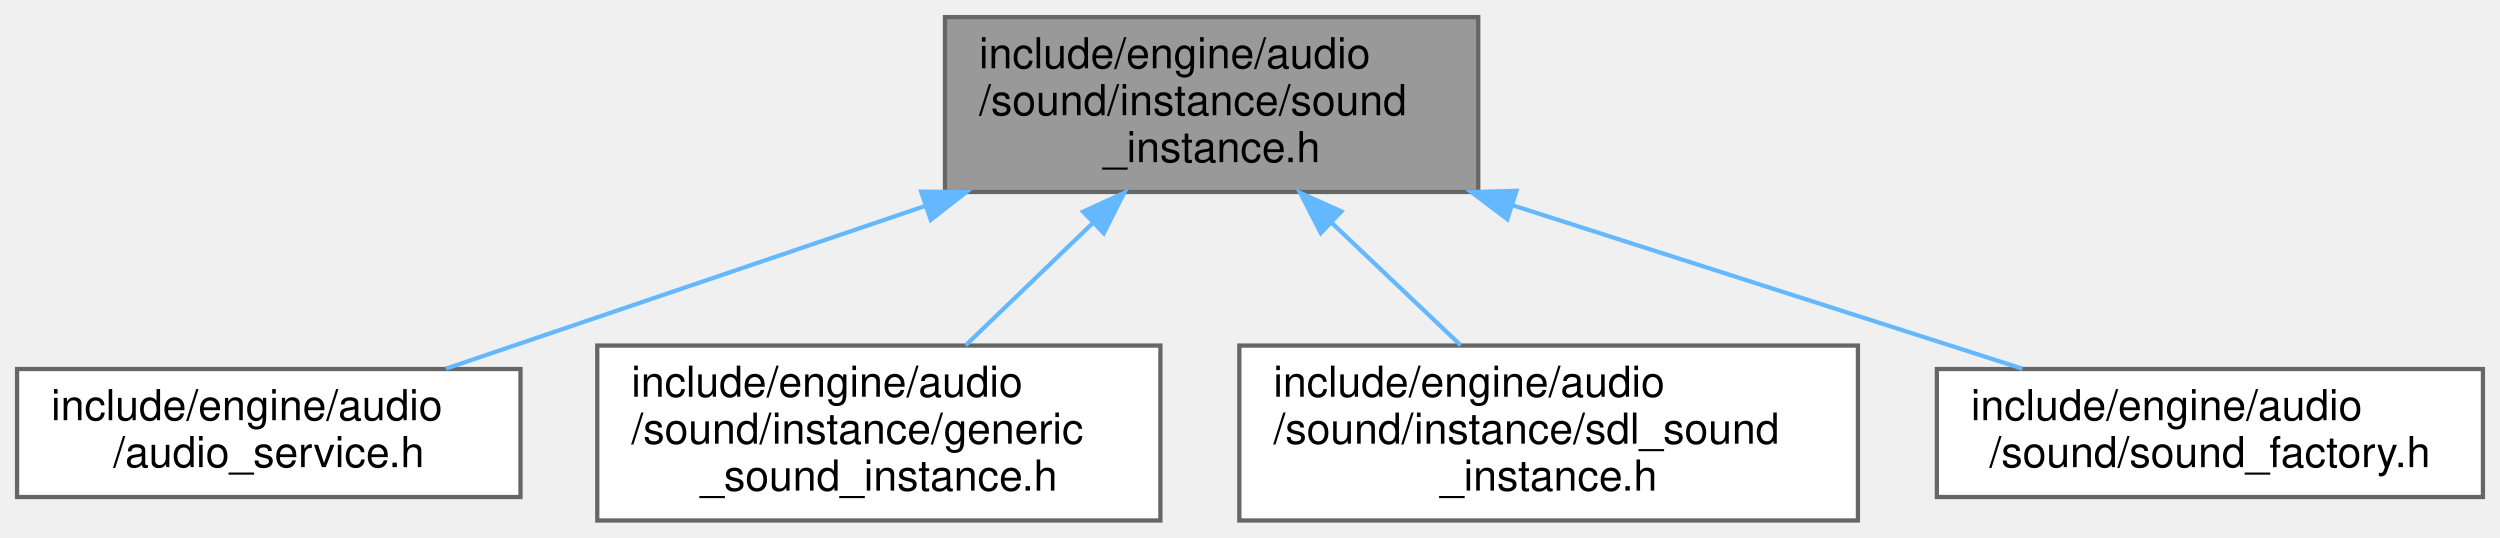
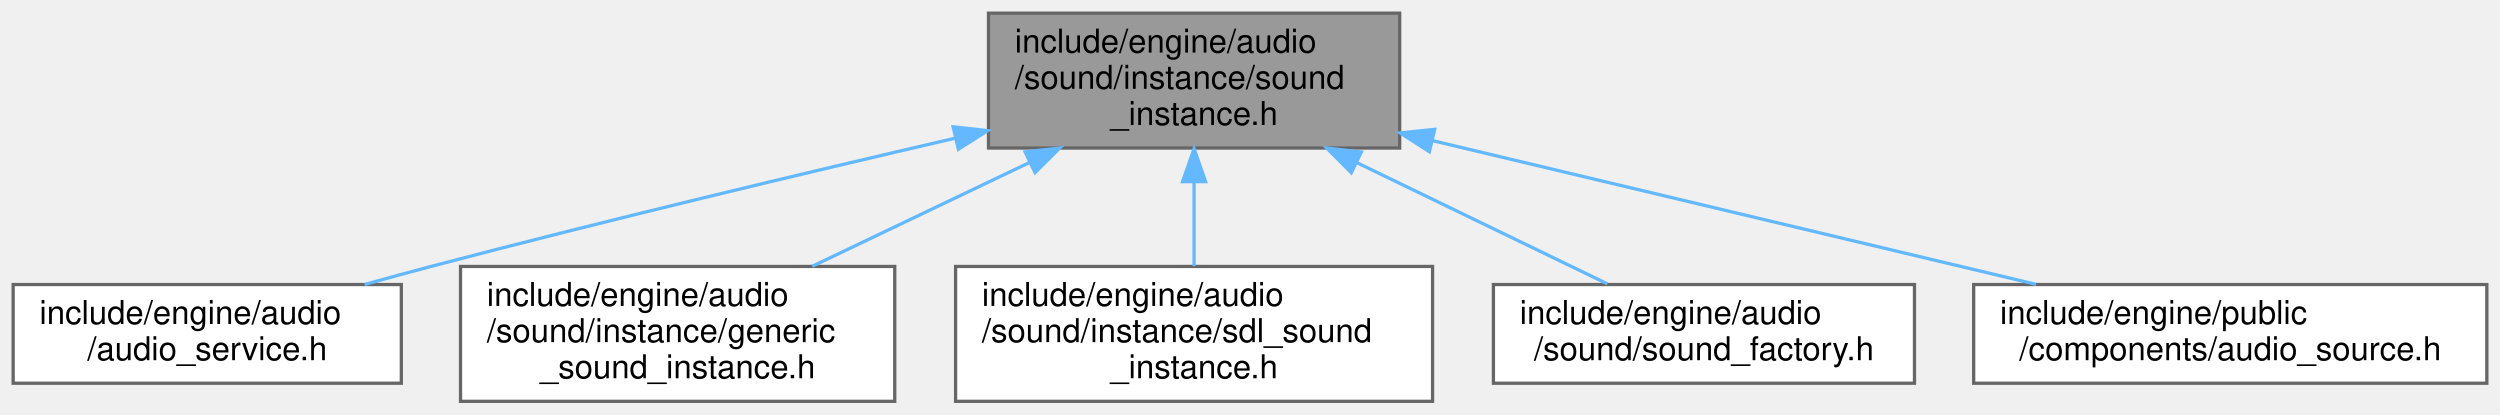
- <svg xmlns="http://www.w3.org/2000/svg" xmlns:xlink="http://www.w3.org/1999/xlink" width="586pt" height="126pt" viewBox="0.00 0.00 586.00 126.00">
+ <svg xmlns="http://www.w3.org/2000/svg" xmlns:xlink="http://www.w3.org/1999/xlink" width="760pt" height="126pt" viewBox="0.00 0.00 760.00 126.00">
  <g id="graph0" class="graph" transform="scale(1 1) rotate(0) translate(4 122)">
    <g id="Node000001" class="node">
      <g id="a_Node000001">
        <a xlink:title=" ">
-           <polygon fill="#999999" stroke="#666666" points="342.5,-118 217.5,-118 217.5,-77 342.5,-77 342.5,-118" />
-           <text text-anchor="start" x="225.5" y="-106" font-family="Helvetica,sans-Serif" font-size="10.00">include/engine/audio</text>
-           <text text-anchor="start" x="225.5" y="-95" font-family="Helvetica,sans-Serif" font-size="10.00">/sound/instance/sound</text>
-           <text text-anchor="middle" x="280" y="-84" font-family="Helvetica,sans-Serif" font-size="10.00">_instance.h</text>
+           <polygon fill="#999999" stroke="#666666" points="421.5,-118 296.5,-118 296.5,-77 421.5,-77 421.5,-118" />
+           <text text-anchor="start" x="304.5" y="-106" font-family="Helvetica,sans-Serif" font-size="10.00">include/engine/audio</text>
+           <text text-anchor="start" x="304.5" y="-95" font-family="Helvetica,sans-Serif" font-size="10.00">/sound/instance/sound</text>
+           <text text-anchor="middle" x="359" y="-84" font-family="Helvetica,sans-Serif" font-size="10.00">_instance.h</text>
        </a>
      </g>
    </g>
    <g id="Node000002" class="node">
      <g id="a_Node000002">
        <a xlink:href="audio__service_8h.html" target="_top" xlink:title=" ">
          <polygon fill="white" stroke="#666666" points="118,-35.5 0,-35.5 0,-5.5 118,-5.5 118,-35.5" />
          <text text-anchor="start" x="8" y="-23.5" font-family="Helvetica,sans-Serif" font-size="10.00">include/engine/audio</text>
          <text text-anchor="middle" x="59" y="-12.5" font-family="Helvetica,sans-Serif" font-size="10.00">/audio_service.h</text>
        </a>
      </g>
    </g>
    <g id="edge1_Node000001_Node000002" class="edge">
      <g id="a_edge1_Node000001_Node000002">
        <a xlink:title=" ">
-           <path fill="none" stroke="#63b8ff" d="M212.89,-73.73C176.28,-61.3 132.11,-46.31 100.5,-35.58" />
-           <polygon fill="#63b8ff" stroke="#63b8ff" points="211.92,-77.09 222.51,-76.99 214.17,-70.46 211.92,-77.09" />
+           <path fill="none" stroke="#63b8ff" d="M286.44,-80.01C240.59,-69.38 180.17,-54.98 127,-41 120.47,-39.28 113.6,-37.4 106.85,-35.51" />
+           <polygon fill="#63b8ff" stroke="#63b8ff" points="285.75,-83.45 296.28,-82.29 287.33,-76.63 285.75,-83.45" />
        </a>
      </g>
    </g>
    <g id="Node000003" class="node">
      <g id="a_Node000003">
        <a xlink:href="generic__sound__instance_8h.html" target="_top" xlink:title=" ">
          <polygon fill="white" stroke="#666666" points="268,-41 136,-41 136,0 268,0 268,-41" />
          <text text-anchor="start" x="144" y="-29" font-family="Helvetica,sans-Serif" font-size="10.00">include/engine/audio</text>
          <text text-anchor="start" x="144" y="-18" font-family="Helvetica,sans-Serif" font-size="10.00">/sound/instance/generic</text>
          <text text-anchor="middle" x="202" y="-7" font-family="Helvetica,sans-Serif" font-size="10.00">_sound_instance.h</text>
        </a>
      </g>
    </g>
    <g id="edge2_Node000001_Node000003" class="edge">
      <g id="a_edge2_Node000001_Node000003">
        <a xlink:title=" ">
-           <path fill="none" stroke="#63b8ff" d="M252.22,-69.79C242.37,-60.32 231.47,-49.84 222.36,-41.07" />
-           <polygon fill="#63b8ff" stroke="#63b8ff" points="249.87,-72.39 259.51,-76.79 254.72,-67.34 249.87,-72.39" />
+           <path fill="none" stroke="#63b8ff" d="M308.94,-72.59C287.63,-62.41 263.1,-50.69 242.91,-41.04" />
+           <polygon fill="#63b8ff" stroke="#63b8ff" points="307.63,-75.84 318.16,-76.99 310.65,-69.52 307.63,-75.84" />
        </a>
      </g>
    </g>
    <g id="Node000004" class="node">
      <g id="a_Node000004">
        <a xlink:href="sdl__sound__instance_8h.html" target="_top" xlink:title=" ">
          <polygon fill="white" stroke="#666666" points="431.5,-41 286.5,-41 286.5,0 431.5,0 431.5,-41" />
          <text text-anchor="start" x="294.5" y="-29" font-family="Helvetica,sans-Serif" font-size="10.00">include/engine/audio</text>
          <text text-anchor="start" x="294.5" y="-18" font-family="Helvetica,sans-Serif" font-size="10.00">/sound/instance/sdl_sound</text>
          <text text-anchor="middle" x="359" y="-7" font-family="Helvetica,sans-Serif" font-size="10.00">_instance.h</text>
        </a>
      </g>
    </g>
    <g id="edge3_Node000001_Node000004" class="edge">
      <g id="a_edge3_Node000001_Node000004">
        <a xlink:title=" ">
-           <path fill="none" stroke="#63b8ff" d="M308.13,-69.79C318.11,-60.32 329.15,-49.84 338.38,-41.07" />
-           <polygon fill="#63b8ff" stroke="#63b8ff" points="305.6,-67.37 300.76,-76.79 310.42,-72.45 305.6,-67.37" />
+           <path fill="none" stroke="#63b8ff" d="M359,-66.69C359,-58.08 359,-48.9 359,-41.07" />
+           <polygon fill="#63b8ff" stroke="#63b8ff" points="355.5,-66.79 359,-76.79 362.5,-66.79 355.5,-66.79" />
        </a>
      </g>
    </g>
    <g id="Node000005" class="node">
      <g id="a_Node000005">
        <a xlink:href="sound__factory_8h.html" target="_top" xlink:title=" ">
          <polygon fill="white" stroke="#666666" points="578,-35.5 450,-35.5 450,-5.5 578,-5.5 578,-35.5" />
          <text text-anchor="start" x="458" y="-23.5" font-family="Helvetica,sans-Serif" font-size="10.00">include/engine/audio</text>
          <text text-anchor="middle" x="514" y="-12.5" font-family="Helvetica,sans-Serif" font-size="10.00">/sound/sound_factory.h</text>
        </a>
      </g>
    </g>
    <g id="edge4_Node000001_Node000005" class="edge">
      <g id="a_edge4_Node000001_Node000005">
        <a xlink:title=" ">
-           <path fill="none" stroke="#63b8ff" d="M350.56,-73.88C389.43,-61.43 436.45,-46.36 470.06,-35.58" />
-           <polygon fill="#63b8ff" stroke="#63b8ff" points="349.32,-70.61 340.87,-76.99 351.46,-77.27 349.32,-70.61" />
+           <path fill="none" stroke="#63b8ff" d="M408.34,-72.62C433.47,-60.47 463.15,-46.1 484.65,-35.7" />
+           <polygon fill="#63b8ff" stroke="#63b8ff" points="406.8,-69.48 399.32,-76.99 409.85,-75.79 406.8,-69.48" />
+         </a>
+       </g>
+     </g>
+     <g id="Node000006" class="node">
+       <g id="a_Node000006">
+         <a xlink:href="audio__source_8h.html" target="_top" xlink:title=" ">
+           <polygon fill="white" stroke="#666666" points="752,-35.5 596,-35.5 596,-5.5 752,-5.5 752,-35.5" />
+           <text text-anchor="start" x="604" y="-23.5" font-family="Helvetica,sans-Serif" font-size="10.00">include/engine/public</text>
+           <text text-anchor="middle" x="674" y="-12.5" font-family="Helvetica,sans-Serif" font-size="10.00">/components/audio_source.h</text>
+         </a>
+       </g>
+     </g>
+     <g id="edge5_Node000001_Node000006" class="edge">
+       <g id="a_edge5_Node000001_Node000006">
+         <a xlink:title=" ">
+           <path fill="none" stroke="#63b8ff" d="M431.41,-79.26C487.06,-66.01 562.97,-47.94 614.97,-35.55" />
+           <polygon fill="#63b8ff" stroke="#63b8ff" points="430.53,-75.87 421.61,-81.59 432.15,-82.68 430.53,-75.87" />
        </a>
      </g>
    </g>
  </g>
</svg>
